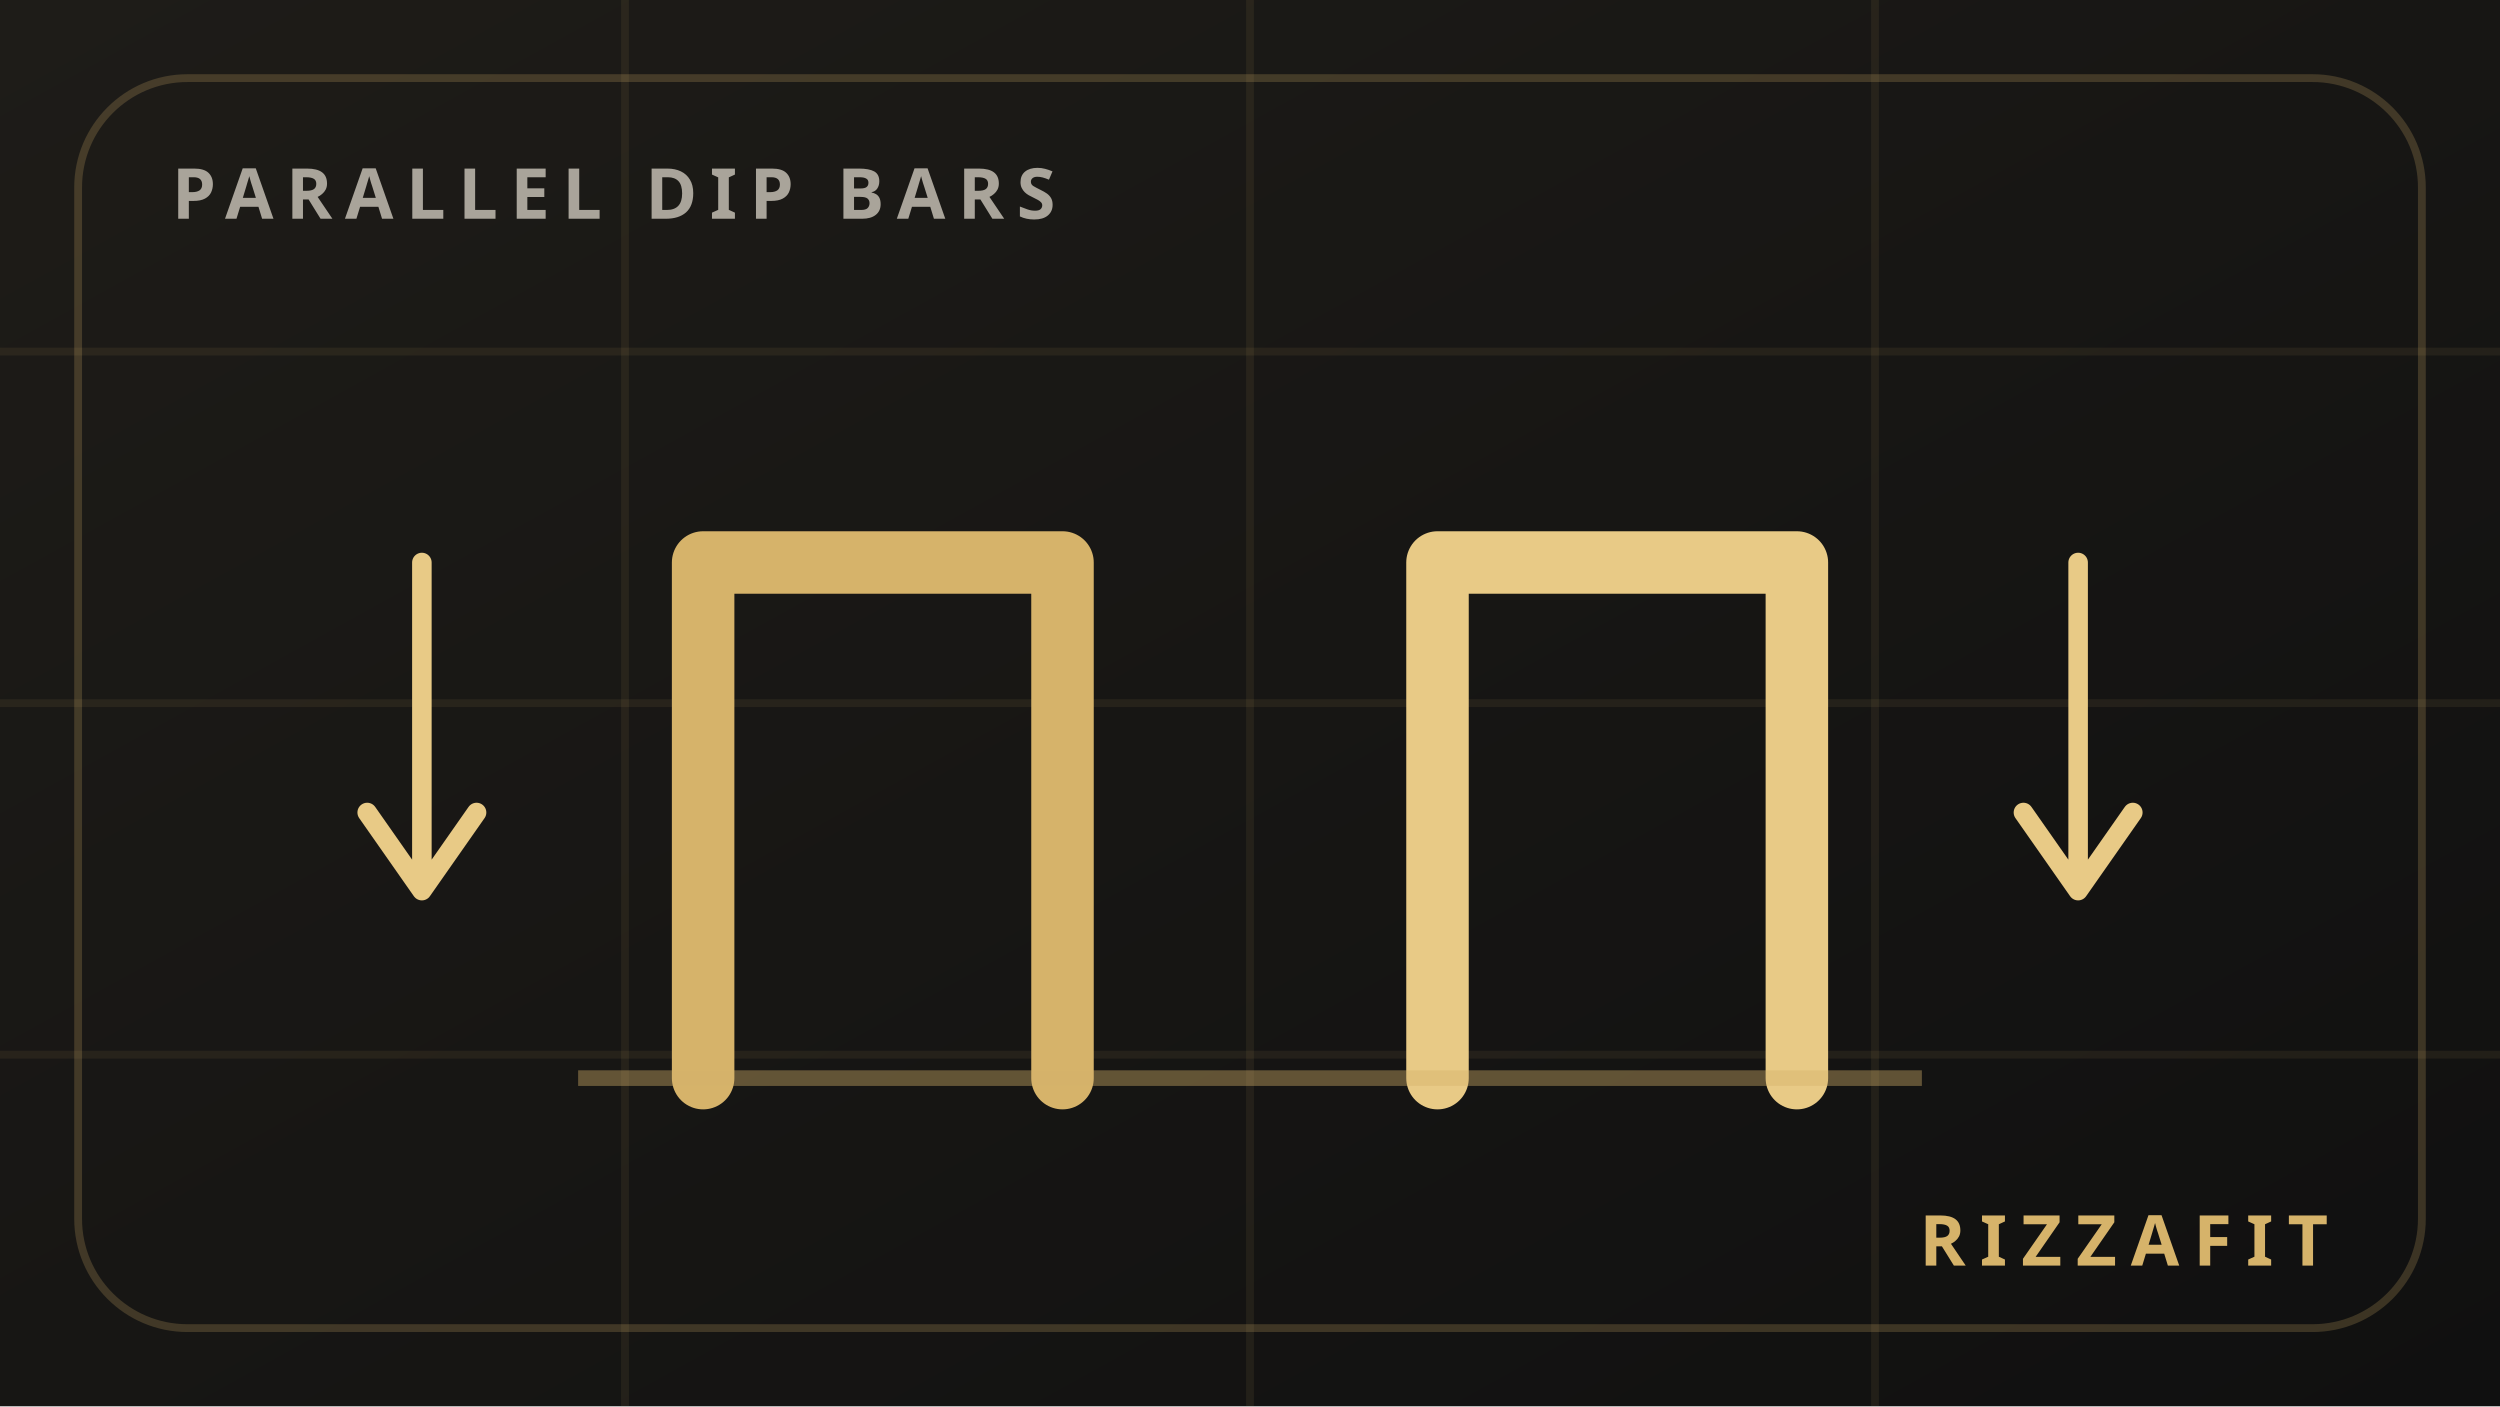
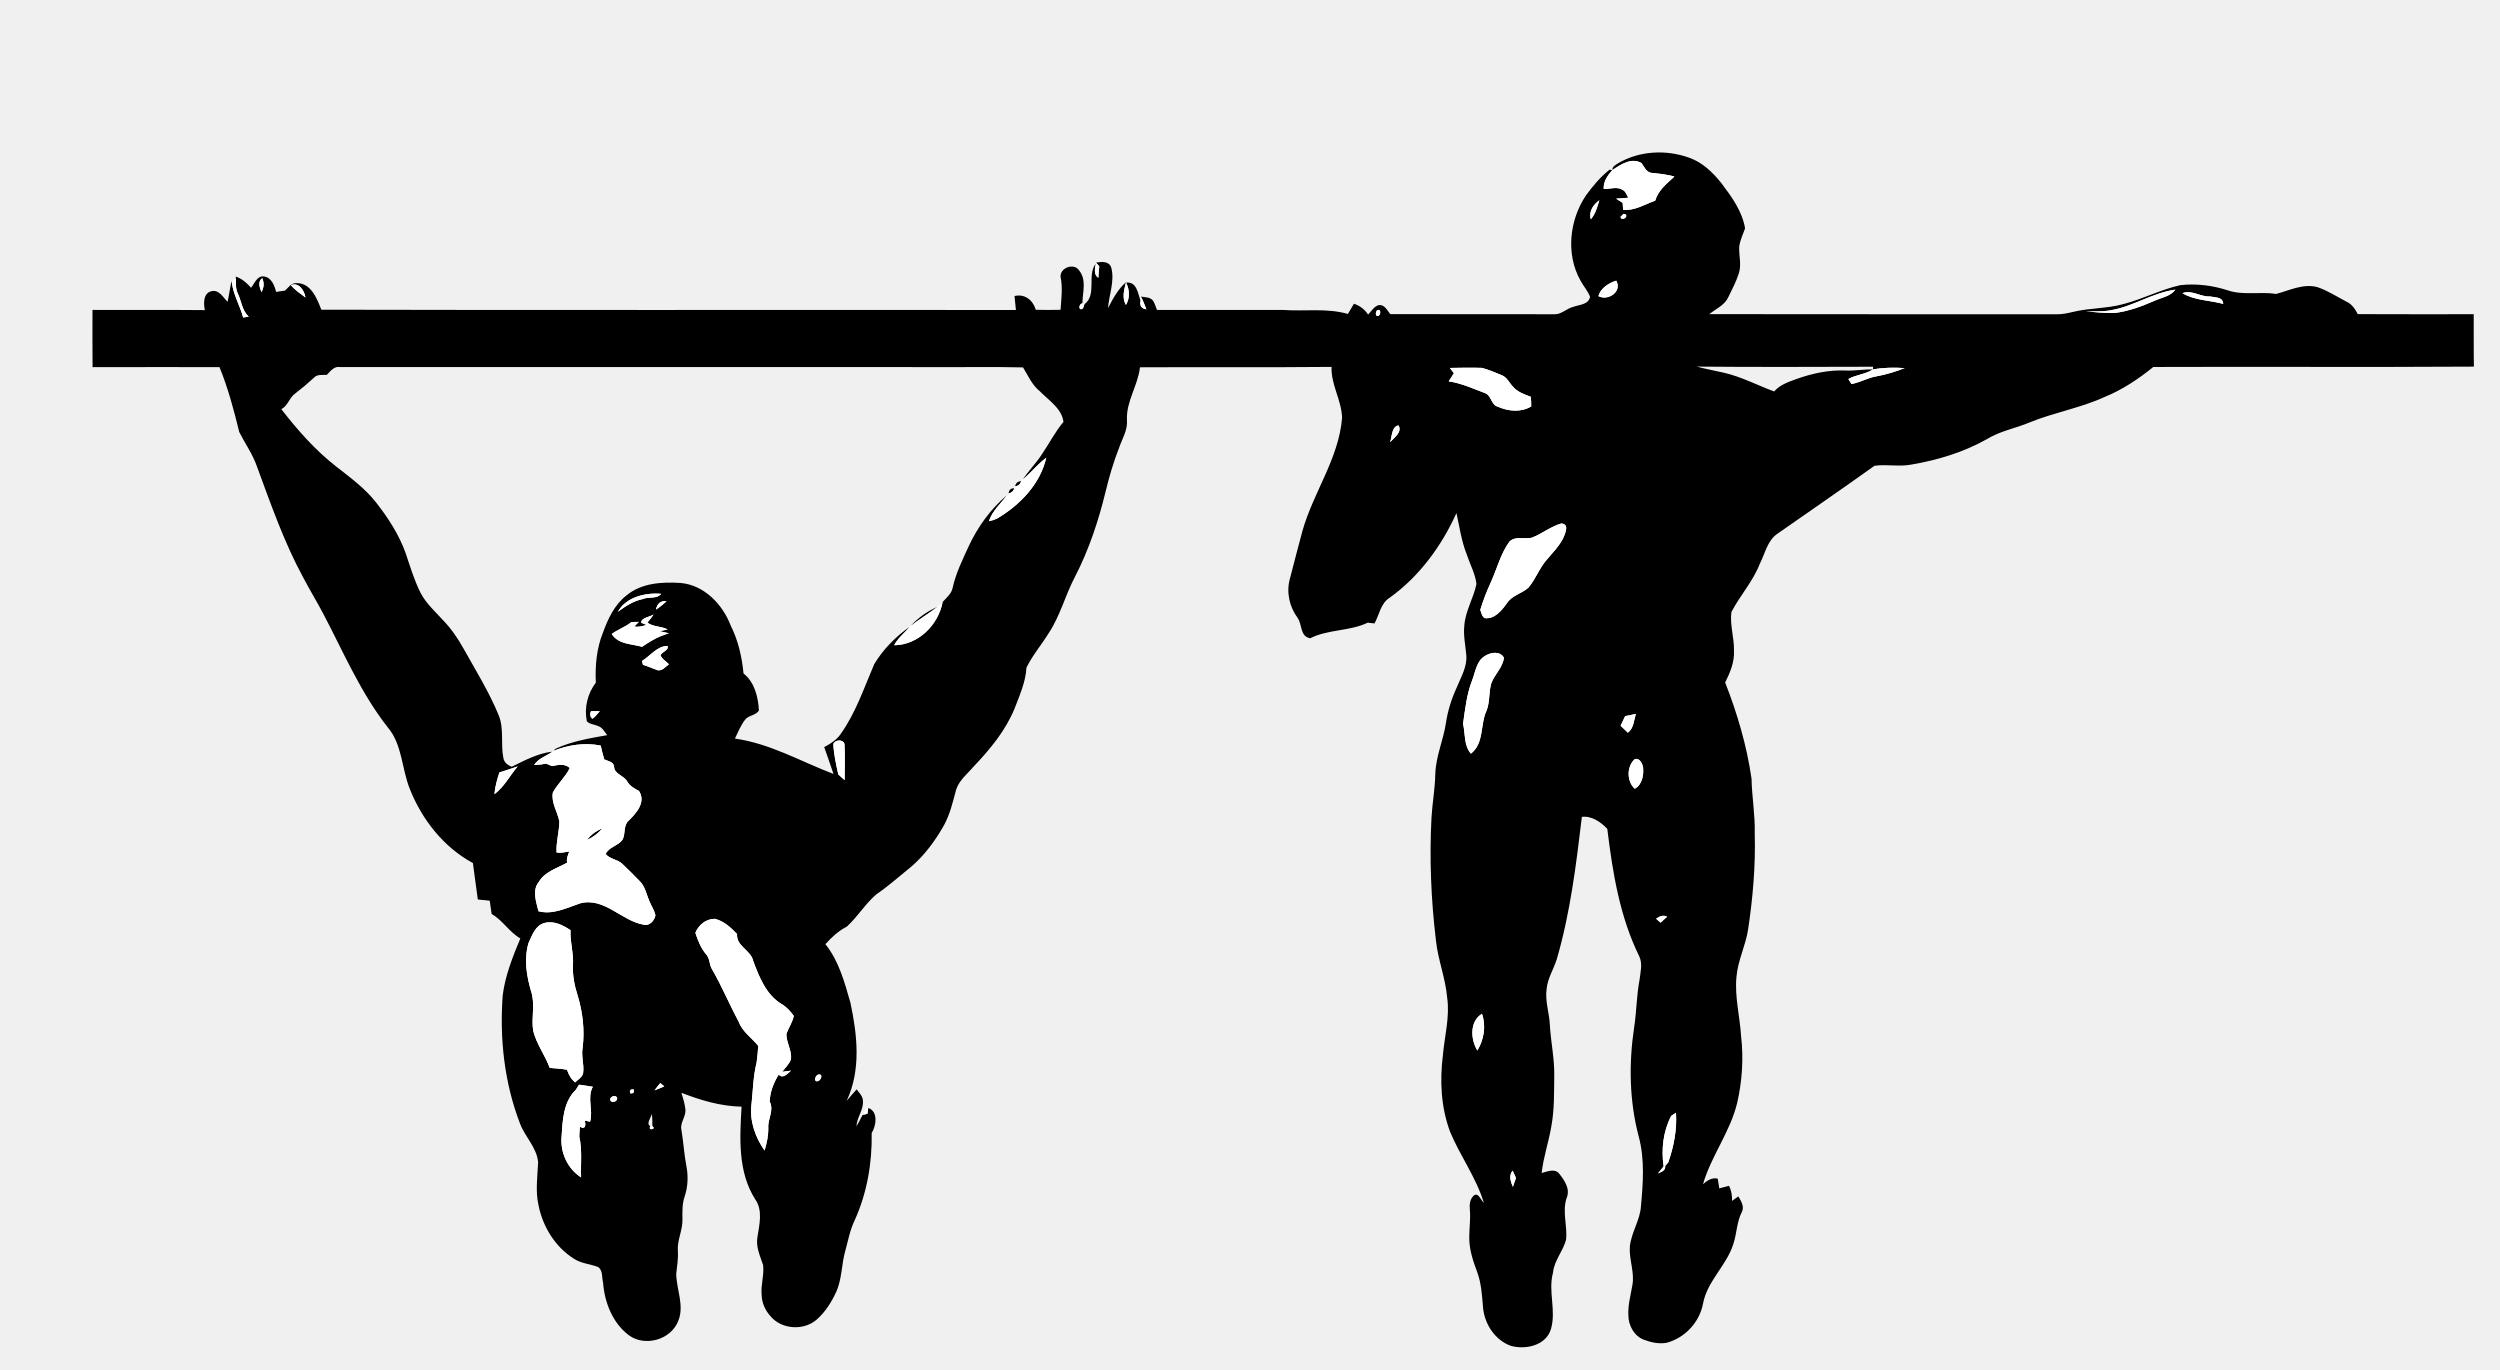
- <svg xmlns="http://www.w3.org/2000/svg" viewBox="0 0 320 180" data-rf-equip="true">
-   <defs>
-     <linearGradient id="bgGrad" x1="0" y1="0" x2="1" y2="1">
-       <stop offset="0%" stop-color="#1E1C18" />
-       <stop offset="100%" stop-color="#101010" />
-     </linearGradient>
-     <linearGradient id="goldGrad" x1="0" y1="0" x2="1" y2="1">
-       <stop offset="0%" stop-color="#E8CA86" />
-       <stop offset="60%" stop-color="#D6B36A" />
-       <stop offset="100%" stop-color="#A6823C" />
-     </linearGradient>
-   </defs>
-   <rect width="320" height="180" fill="url(#bgGrad)" />
-   <g stroke="rgba(214,179,106,0.08)" stroke-width="1">
-     <line x1="0" y1="45" x2="320" y2="45" />
-     <line x1="0" y1="90" x2="320" y2="90" />
-     <line x1="0" y1="135" x2="320" y2="135" />
-     <line x1="80" y1="0" x2="80" y2="180" />
-     <line x1="160" y1="0" x2="160" y2="180" />
-     <line x1="240" y1="0" x2="240" y2="180" />
+ <svg xmlns="http://www.w3.org/2000/svg" width="1095pt" height="600pt" viewBox="0 0 1095 600" version="1.1">
+   <g id="#000000ff">
+     <path fill="#000000" opacity="1.00" d=" M 708.58 71.60 C 717.90 66.01 729.79 65.42 739.91 69.10 C 745.64 71.10 750.13 75.46 753.87 80.10 C 758.40 86.09 763.08 92.43 764.35 100.03 C 763.39 102.62 762.19 105.18 761.78 107.95 C 761.56 111.87 762.87 115.88 761.61 119.73 C 760.46 123.31 758.71 126.66 757.06 130.03 C 755.47 133.68 751.59 135.24 748.67 137.59 C 799.45 137.70 850.23 137.59 901.01 137.65 C 903.40 137.68 905.75 137.14 908.08 136.59 C 915.27 134.87 922.79 135.16 929.94 133.21 C 938.49 131.02 946.40 126.79 955.03 124.89 C 962.01 124.12 969.17 125.01 975.84 127.20 C 982.68 129.48 989.95 127.63 996.96 128.74 C 1002.80 127.20 1008.71 124.14 1014.92 125.73 C 1019.49 127.25 1023.55 129.94 1027.80 132.15 C 1030.14 133.22 1031.56 135.38 1032.71 137.59 C 1049.63 137.69 1066.55 137.61 1083.48 137.63 C 1083.55 145.28 1083.41 152.93 1083.57 160.58 C 1036.76 160.88 989.95 160.56 943.14 160.74 C 936.65 166.00 929.63 170.69 921.88 173.85 C 911.30 178.71 899.72 180.63 888.98 185.02 C 882.82 187.61 876.09 188.76 870.35 192.29 C 860.11 198.08 848.69 201.52 837.15 203.49 C 831.81 204.51 826.36 203.25 821.03 204.01 C 807.02 214.01 792.83 223.81 778.69 233.65 C 774.13 236.59 773.15 242.37 770.81 246.90 C 767.84 254.62 762.13 260.81 758.35 268.07 C 757.61 273.73 759.63 279.35 759.48 285.04 C 759.74 289.98 757.78 294.61 755.62 298.93 C 760.93 312.50 765.10 326.62 767.17 341.06 C 767.33 349.05 768.78 356.95 768.57 364.96 C 768.97 378.97 767.78 392.98 765.71 406.83 C 764.67 414.05 761.13 420.68 760.56 428.00 C 759.75 436.71 762.09 445.28 762.60 453.94 C 763.73 463.62 763.06 473.48 760.91 482.97 C 757.89 495.67 749.55 506.20 745.91 518.67 C 747.76 517.10 749.80 515.61 752.38 516.26 C 752.59 517.67 752.81 519.08 753.04 520.50 C 754.45 520.13 755.88 519.76 757.31 519.39 C 758.36 521.44 758.71 523.71 758.63 526.00 C 759.53 525.33 760.45 524.67 761.38 524.02 C 762.61 526.06 764.18 528.52 762.89 530.94 C 760.66 535.31 760.74 540.34 759.18 544.92 C 756.21 554.38 747.72 561.11 745.91 571.06 C 744.35 579.19 738.00 585.99 730.02 588.13 C 726.68 588.74 723.22 588.01 720.09 586.83 C 715.76 585.23 713.23 580.56 713.23 576.09 C 712.98 571.66 714.23 567.38 714.95 563.06 C 716.08 557.34 713.46 551.75 713.87 546.04 C 714.47 539.76 718.46 534.36 718.76 528.02 C 719.68 518.04 720.41 507.79 717.81 497.99 C 713.66 482.41 713.36 465.99 715.74 450.09 C 716.83 443.12 716.80 436.03 718.13 429.09 C 718.53 425.76 719.49 422.16 718.04 418.96 C 709.45 401.58 706.32 382.12 704.00 363.05 C 701.27 360.10 697.06 357.21 692.86 357.79 C 690.36 378.72 687.79 399.80 681.88 420.10 C 680.52 424.45 677.91 428.41 677.43 433.03 C 676.64 438.41 678.60 443.63 678.84 448.97 C 679.25 456.35 680.88 463.63 680.76 471.05 C 680.67 478.42 680.84 485.85 679.52 493.13 C 678.39 500.08 675.99 506.76 675.25 513.78 C 677.68 513.17 680.97 511.62 682.91 514.04 C 685.20 516.91 687.79 520.67 686.27 524.50 C 684.07 530.53 686.65 536.91 685.92 543.07 C 684.59 548.06 680.73 552.09 680.22 557.40 C 677.98 565.57 681.72 574.07 679.30 582.18 C 677.12 589.39 668.08 591.32 661.64 589.44 C 654.87 586.94 650.38 580.15 649.61 573.12 C 649.13 567.66 648.88 562.08 646.92 556.91 C 645.12 552.14 643.51 547.18 643.53 542.04 C 643.53 538.00 644.16 533.97 643.80 529.93 C 643.55 527.69 643.79 525.14 645.60 523.58 C 647.60 522.20 648.62 525.72 649.93 526.86 C 646.59 515.78 639.59 506.39 635.17 495.80 C 631.14 485.05 630.56 473.29 632.01 461.98 C 632.75 453.66 635.07 445.36 633.86 436.96 C 633.14 428.46 629.84 420.45 628.95 411.97 C 626.80 394.07 626.04 375.99 627.00 357.97 C 627.38 351.63 628.54 345.37 628.66 339.01 C 628.88 331.39 632.13 324.33 633.29 316.87 C 634.08 311.37 635.77 306.05 638.10 301.01 C 639.91 296.53 642.64 292.07 642.25 287.06 C 641.88 282.67 640.88 278.30 641.38 273.88 C 641.87 267.51 645.44 261.94 646.69 255.76 C 646.15 251.24 643.84 247.16 642.45 242.88 C 640.13 237.05 639.25 230.82 637.93 224.73 C 631.38 239.16 621.71 252.45 608.74 261.75 C 604.71 264.23 604.15 269.22 602.04 273.07 C 601.30 272.99 599.82 272.82 599.07 272.73 C 591.08 276.54 581.78 275.58 573.85 279.56 C 569.30 278.74 570.46 273.53 568.32 270.58 C 564.76 265.74 563.34 259.38 564.96 253.54 C 566.80 246.56 568.55 239.55 570.46 232.58 C 575.21 215.67 586.41 200.84 587.83 182.99 C 587.62 175.29 582.92 168.50 583.22 160.70 C 555.25 160.98 527.28 160.73 499.31 160.88 C 498.42 168.84 493.24 175.74 493.60 183.93 C 494.01 188.32 491.53 192.11 490.17 196.10 C 487.76 202.26 485.87 208.61 484.32 215.04 C 481.18 228.05 476.93 240.86 470.77 252.77 C 466.55 260.78 464.36 269.77 459.30 277.36 C 456.17 282.45 452.21 287.04 449.59 292.42 C 449.23 298.74 446.59 304.56 444.36 310.39 C 440.42 320.00 433.71 328.10 426.63 335.56 C 423.87 338.82 420.20 341.62 418.80 345.80 C 417.39 351.11 416.13 356.54 413.49 361.41 C 409.76 368.06 405.15 374.35 399.39 379.38 C 394.20 383.56 389.24 388.04 383.73 391.81 C 378.91 395.98 375.59 401.61 370.88 405.88 C 367.23 407.74 364.23 410.52 361.52 413.55 C 367.45 420.90 369.92 430.27 372.48 439.17 C 375.50 453.23 377.21 468.76 370.83 482.16 C 372.30 480.49 373.71 478.77 375.22 477.13 C 376.24 478.62 377.82 479.98 377.95 481.91 C 378.42 485.99 375.32 489.30 375.12 493.31 C 376.11 491.74 376.93 490.07 377.76 488.42 L 378.65 488.19 C 378.98 488.09 379.64 487.87 379.96 487.76 C 380.04 487.14 380.20 485.91 380.28 485.29 C 384.72 486.76 383.82 493.04 381.80 496.26 C 382.02 509.32 379.79 522.49 374.37 534.43 C 372.29 538.69 371.48 543.39 370.22 547.92 C 368.52 553.89 368.83 560.35 366.16 566.05 C 364.15 570.41 361.51 574.58 357.91 577.80 C 352.29 582.94 342.39 582.41 337.50 576.52 C 335.13 573.92 333.63 570.54 333.59 567.00 C 333.20 562.68 334.78 558.41 334.24 554.11 C 332.98 550.22 331.05 546.31 331.72 542.11 C 332.54 536.62 334.27 530.22 330.78 525.29 C 323.11 513.27 324.01 498.34 324.81 484.72 C 315.69 484.54 306.90 481.93 298.47 478.64 C 299.20 481.06 299.96 483.51 300.22 486.04 C 300.48 489.13 297.74 491.77 298.46 494.89 C 299.37 500.21 299.64 505.62 300.67 510.93 C 301.50 515.27 301.29 519.79 299.90 524.00 C 298.76 527.21 298.88 530.63 298.91 533.99 C 299.08 538.76 296.54 543.15 296.90 547.94 C 297.13 551.32 296.54 554.67 296.18 558.02 C 296.32 564.94 299.92 572.10 296.95 578.87 C 293.60 586.95 282.32 589.99 275.34 584.77 C 268.29 579.40 264.80 570.46 264.15 561.82 C 263.56 559.57 264.12 556.55 262.06 555.00 C 258.64 553.63 254.77 553.47 251.59 551.45 C 243.31 546.36 237.78 537.43 235.89 528.00 C 234.44 521.75 235.43 515.33 235.70 509.03 C 235.09 502.55 229.95 497.97 227.76 492.10 C 220.90 474.27 218.77 454.88 220.19 435.91 C 221.28 427.24 224.59 419.05 227.90 411.03 C 223.03 408.23 220.21 403.07 215.34 400.34 C 215.05 398.40 214.77 396.45 214.50 394.51 C 212.76 394.34 211.01 394.16 209.28 393.97 C 208.54 388.65 207.81 383.34 207.13 378.02 C 194.33 371.09 184.84 359.01 179.52 345.62 C 175.90 336.70 176.27 326.08 169.75 318.47 C 157.88 303.31 150.36 285.46 141.45 268.55 C 138.69 263.32 135.60 258.28 132.86 253.04 C 124.42 237.55 118.64 220.83 112.55 204.34 C 110.69 198.95 107.35 194.29 104.80 189.25 C 102.44 179.63 99.90 169.99 96.13 160.80 C 77.60 160.79 59.07 160.76 40.55 160.82 C 40.45 152.47 40.51 144.11 40.51 135.76 C 56.92 135.80 73.32 135.67 89.72 135.83 C 89.12 132.96 88.98 128.48 92.52 127.57 C 95.84 126.64 97.73 130.26 99.68 132.20 C 100.37 129.22 100.69 126.16 101.42 123.19 L 101.54 123.69 C 102.19 129.13 105.11 133.84 106.50 139.06 C 107.11 138.97 108.33 138.80 108.94 138.71 C 106.05 136.06 105.80 132.08 104.23 128.70 C 103.11 126.58 103.40 124.15 103.29 121.84 L 103.27 121.14 C 105.99 122.05 108.12 123.92 109.96 126.05 C 111.52 124.13 112.66 120.54 115.77 121.11 C 118.93 121.64 120.25 125.10 120.93 127.85 C 122.23 127.67 123.53 127.48 124.84 127.28 C 126.33 125.93 127.66 123.78 129.98 124.02 C 136.24 123.95 138.83 130.78 140.74 135.65 C 242.15 135.91 343.56 135.66 444.97 135.78 C 444.76 133.74 444.54 131.70 444.36 129.66 C 448.88 128.58 452.45 131.49 453.67 135.68 C 457.29 135.79 460.91 135.78 464.53 135.69 C 464.85 130.83 465.53 125.96 464.51 121.15 C 464.38 117.20 470.43 115.04 472.64 118.43 C 476.04 122.56 474.16 128.05 474.09 132.86 C 472.30 133.10 472.35 136.57 474.35 135.07 C 474.50 134.63 474.80 133.75 474.95 133.31 C 480.60 129.05 475.96 120.61 479.96 115.45 C 479.59 117.63 478.92 120.21 481.08 121.71 C 481.17 120.01 481.30 118.32 481.49 116.63 C 481.12 116.24 480.39 115.45 480.02 115.06 C 482.40 114.56 485.83 114.32 486.73 117.22 C 488.32 123.14 485.75 129.07 485.30 134.98 C 487.43 130.88 489.64 126.70 493.18 123.62 C 492.39 126.90 491.32 130.43 493.16 133.57 C 495.01 130.51 494.75 126.91 493.23 123.78 C 497.93 123.24 498.41 128.57 499.57 131.83 C 499.08 133.86 500.01 135.19 502.12 135.49 C 501.46 133.73 500.74 132.01 499.97 130.31 L 499.78 129.90 C 501.61 130.27 503.97 130.08 505.14 131.86 C 505.83 133.08 506.23 134.44 506.75 135.74 C 525.16 135.78 543.56 135.74 561.97 135.76 C 571.42 136.45 581.12 134.83 590.37 137.51 C 591.24 136.01 592.12 134.51 593.03 133.03 C 595.59 133.88 597.74 135.52 599.23 137.79 C 600.68 136.33 601.80 134.17 603.93 133.63 C 606.47 133.32 607.60 135.97 608.94 137.59 C 632.98 137.62 657.02 137.66 681.07 137.64 C 684.04 137.62 686.21 135.11 689.03 134.43 C 691.68 133.39 695.79 133.53 696.44 129.99 C 695.45 127.36 693.48 125.26 692.20 122.79 C 685.76 111.29 687.41 96.37 694.64 85.61 C 697.64 81.48 700.98 77.49 705.00 74.31 L 706.17 74.51 C 704.15 76.88 702.17 79.52 702.43 82.80 C 705.15 82.86 708.21 81.58 710.72 83.17 C 712.08 83.82 712.44 85.43 713.21 86.60 C 711.86 86.71 709.18 86.92 707.84 87.02 C 708.56 87.48 710.01 88.40 710.73 88.85 C 710.78 89.88 710.85 90.91 710.92 91.94 C 716.02 92.37 720.36 89.51 724.99 87.89 C 726.30 83.34 730.05 80.42 733.38 77.35 C 730.02 76.32 726.52 76.11 723.07 75.67 C 720.97 75.24 720.11 72.93 718.96 71.40 C 714.49 68.88 709.93 72.03 706.24 74.46 C 706.11 72.93 707.57 72.31 708.58 71.60 M 696.78 96.06 C 698.84 93.67 699.61 90.65 700.53 87.71 C 697.86 89.57 695.75 92.69 696.78 96.06 M 709.81 94.94 C 709.89 96.96 713.35 95.29 712.01 93.88 L 711.15 93.65 C 710.82 93.97 710.15 94.62 709.81 94.94 M 114.50 127.97 C 115.62 126.06 115.80 123.86 114.85 121.83 C 112.71 123.43 113.80 125.91 114.50 127.97 M 700.10 129.70 C 704.28 131.97 710.66 127.74 707.91 122.93 C 704.58 124.01 701.09 126.16 700.10 129.70 M 127.41 124.89 C 129.21 127.06 131.58 128.64 133.81 130.32 C 133.33 127.35 130.97 123.46 127.41 124.89 M 924.00 135.97 C 920.59 136.59 917.13 136.28 913.71 136.41 C 917.79 136.70 921.89 137.20 926.00 137.11 C 932.25 136.41 938.18 134.14 943.91 131.64 C 946.96 130.26 950.72 129.79 952.80 126.86 C 942.72 128.23 934.05 134.46 924.00 135.97 M 955.90 128.41 C 961.34 131.67 967.84 131.48 973.76 133.11 C 973.70 129.99 970.19 130.32 967.99 129.86 C 963.80 130.09 960.09 126.84 955.90 128.41 M 92.27 129.26 C 92.78 129.90 92.78 129.90 92.27 129.26 M 100.27 132.26 C 100.78 132.89 100.78 132.89 100.27 132.26 M 602.98 138.32 C 604.25 138.98 605.00 136.68 604.25 135.87 C 602.90 135.09 602.13 137.49 602.98 138.32 M 743.17 160.57 C 747.12 161.61 751.14 162.38 755.14 163.27 C 762.78 165.05 769.76 168.74 777.07 171.46 C 779.60 168.52 783.36 167.28 786.89 165.99 C 793.65 163.60 800.78 162.00 807.99 162.28 C 812.11 162.51 816.20 161.71 820.32 161.82 C 817.15 163.96 812.95 164.07 809.59 166.01 C 809.93 166.56 810.61 167.66 810.95 168.21 C 814.79 167.51 818.18 165.41 822.04 164.80 C 826.22 164.03 830.29 162.79 834.24 161.23 C 829.58 160.90 824.91 160.98 820.33 161.82 C 820.35 161.52 820.40 160.93 820.43 160.63 C 794.67 160.70 768.92 160.81 743.17 160.57 M 143.17 164.18 C 141.22 164.33 138.89 163.82 137.45 165.49 C 134.86 167.87 132.18 170.15 129.39 172.28 C 126.74 174.09 126.14 177.70 123.23 179.22 C 130.40 188.47 138.22 197.35 147.50 204.54 C 153.63 209.31 159.96 213.99 164.79 220.16 C 170.05 226.89 174.78 234.19 177.67 242.27 C 179.65 248.15 181.43 254.15 184.23 259.71 C 186.67 264.39 190.68 267.93 194.18 271.78 C 197.67 275.41 200.53 279.60 202.98 283.99 C 208.36 293.64 214.24 303.06 218.44 313.32 C 220.87 319.28 219.22 325.80 220.47 331.96 C 220.75 333.88 222.41 335.24 224.17 335.83 C 229.82 333.04 235.59 329.92 241.96 329.22 C 239.30 331.19 235.80 332.11 233.95 335.08 C 235.72 335.03 237.47 334.83 239.21 334.48 C 239.86 334.75 241.16 335.29 241.82 335.56 C 244.44 335.00 247.38 334.34 249.57 336.39 C 247.64 340.34 244.22 343.29 242.15 347.13 C 241.32 351.59 244.22 355.59 245.01 359.85 C 244.91 364.37 243.53 368.86 243.76 373.36 C 245.63 373.77 247.52 373.20 249.37 372.95 C 248.71 374.51 248.06 376.12 248.38 377.86 C 244.05 380.30 238.70 381.70 236.01 386.27 C 232.96 389.98 234.86 395.01 235.85 399.12 C 242.08 400.83 248.34 397.59 254.18 395.65 C 264.70 392.92 272.19 403.33 281.89 405.01 C 284.47 405.76 286.64 403.20 287.08 400.93 C 286.68 398.85 285.44 397.08 284.63 395.16 C 283.18 392.04 282.70 388.34 280.13 385.86 C 277.61 383.33 275.14 380.75 272.53 378.32 C 270.41 376.39 267.16 376.29 265.27 374.06 C 266.66 371.03 270.68 370.47 272.61 367.87 C 274.13 365.27 272.90 361.64 275.33 359.48 C 278.70 356.16 283.03 351.40 279.91 346.48 C 277.91 345.42 275.87 344.28 274.70 342.26 C 273.26 339.61 269.14 339.15 268.94 335.80 C 268.85 333.58 266.18 333.40 264.66 332.60 C 264.04 330.62 263.57 328.60 263.12 326.57 C 256.14 325.15 248.90 326.25 242.35 328.89 L 243.34 327.94 C 250.46 324.65 258.28 323.37 265.94 322.00 C 264.76 320.53 263.87 318.52 261.88 318.01 C 260.31 317.23 258.23 317.25 257.04 315.91 C 255.80 310.06 257.35 303.74 260.97 299.01 C 260.63 291.59 261.30 284.01 264.10 277.07 C 266.32 270.97 269.21 264.76 274.51 260.71 C 281.00 255.34 289.96 254.82 298.00 255.33 C 308.35 256.18 316.49 264.65 320.03 273.95 C 323.33 280.50 324.97 287.71 325.66 294.98 C 330.48 298.72 332.10 305.33 332.40 311.15 C 331.20 313.41 327.81 313.21 326.30 315.30 C 324.41 317.78 323.23 320.70 321.90 323.50 C 337.28 325.64 350.77 333.56 365.07 338.99 C 363.79 335.04 362.34 331.15 361.00 327.23 C 363.78 325.76 366.53 324.04 368.30 321.37 C 374.88 312.11 378.46 301.21 382.92 290.88 C 386.80 284.43 392.28 278.86 398.44 274.56 C 396.22 277.29 393.24 279.41 391.65 282.62 C 402.21 282.50 410.96 273.75 412.88 263.67 C 414.61 261.74 416.85 259.99 417.30 257.28 C 418.71 250.96 421.60 245.15 424.27 239.30 C 428.25 230.79 433.86 222.91 441.11 216.88 C 438.33 220.58 434.61 223.77 433.14 228.29 C 434.40 228.06 435.61 227.66 436.77 227.10 C 446.76 221.16 455.58 212.10 458.27 200.47 C 454.51 203.26 451.61 207.01 448.02 210.00 C 450.48 206.19 453.73 202.99 456.20 199.19 C 459.49 194.44 462.06 189.22 465.80 184.79 C 465.05 178.84 459.33 175.38 455.48 171.39 C 452.02 168.66 450.33 164.56 448.09 160.92 C 434.73 160.60 421.35 160.89 407.98 160.79 C 321.64 160.78 235.30 160.81 148.96 160.77 C 146.35 160.29 144.75 162.55 143.17 164.18 M 635.04 161.16 C 635.48 161.73 636.36 162.88 636.80 163.46 C 636.04 164.65 635.28 165.84 634.53 167.03 C 640.18 167.87 645.40 170.28 650.70 172.29 C 653.25 173.42 653.15 177.40 656.05 178.13 C 660.67 180.21 666.21 180.71 670.69 178.01 C 670.71 176.60 670.60 175.19 670.51 173.79 C 667.64 172.77 664.62 171.66 662.59 169.28 C 661.04 167.63 660.07 165.29 657.87 164.38 C 654.99 163.17 652.09 161.95 649.08 161.14 C 644.40 160.97 639.72 161.08 635.04 161.16 M 608.86 193.68 C 610.62 191.73 614.28 189.26 612.55 186.33 C 609.46 186.82 609.73 191.34 608.86 193.68 M 670.86 235.54 C 667.66 236.21 663.78 234.67 661.16 237.20 C 657.26 242.52 655.70 249.08 653.00 255.01 C 651.19 258.95 649.61 262.98 648.36 267.13 C 648.87 268.38 649.02 269.96 650.30 270.74 C 654.73 271.28 657.80 267.32 660.09 264.12 C 662.35 260.74 666.56 259.97 669.46 257.39 C 672.69 253.54 674.33 248.61 677.72 244.88 C 680.94 241.02 684.90 237.29 685.90 232.14 C 686.29 230.40 685.62 229.45 683.86 229.28 C 679.18 230.61 675.38 233.83 670.86 235.54 M 270.62 267.98 C 273.93 265.53 277.41 263.21 281.53 262.39 C 284.14 261.25 287.61 262.51 289.61 260.10 C 282.75 259.49 274.14 261.51 270.62 267.98 M 287.32 267.02 C 288.97 265.93 290.52 264.69 291.94 263.32 C 289.30 262.97 287.78 264.52 287.32 267.02 M 280.80 272.74 C 281.40 272.99 282.60 273.49 283.19 273.74 C 281.44 274.15 279.67 274.83 277.84 274.38 C 278.33 273.88 279.32 272.89 279.81 272.39 C 278.72 272.37 277.62 272.41 276.53 272.48 C 273.92 274.63 270.65 275.67 267.95 277.68 C 270.88 282.35 276.58 281.95 281.23 283.31 C 283.81 281.54 286.47 279.85 289.37 278.65 C 290.58 278.26 291.77 277.83 292.95 277.36 C 291.63 277.03 290.30 276.73 288.97 276.47 C 289.84 276.28 291.57 275.89 292.43 275.70 C 289.65 274.21 286.25 274.66 283.56 272.71 C 284.51 271.55 285.47 270.40 286.26 269.12 C 284.56 270.31 280.97 270.44 280.80 272.74 M 281.18 289.51 C 281.29 289.94 281.52 290.78 281.63 291.21 C 283.82 291.82 285.88 292.82 288.03 293.56 C 290.13 293.96 291.47 292.02 292.99 290.95 C 291.81 289.61 289.90 288.74 289.34 286.97 C 290.05 285.40 293.05 284.85 292.38 282.90 C 287.75 282.99 284.86 287.28 281.18 289.51 M 650.44 287.30 C 646.69 289.48 646.29 294.16 644.86 297.82 C 642.43 303.94 641.74 310.52 640.83 316.98 C 641.81 321.39 641.12 326.46 644.25 330.11 C 650.17 325.54 648.22 317.26 651.15 311.17 C 652.64 307.34 652.03 303.09 653.22 299.19 C 654.69 295.34 658.26 292.28 658.71 288.07 C 657.04 285.02 652.90 285.68 650.44 287.30 M 258.87 311.46 C 258.29 312.66 258.39 313.88 259.44 314.82 C 260.79 314.00 261.65 312.63 262.70 311.49 C 261.42 311.48 260.14 311.47 258.87 311.46 M 711.82 313.66 C 711.15 315.06 710.47 316.46 709.82 317.87 C 710.87 318.89 711.93 319.90 713.01 320.92 C 715.58 318.96 715.65 315.55 716.51 312.71 C 714.93 313.02 713.38 313.34 711.82 313.66 M 365.01 325.87 C 365.18 330.39 366.20 334.82 367.18 339.22 C 368.09 340.07 369.01 340.88 369.96 341.71 C 369.95 336.47 370.16 331.21 369.89 325.98 C 369.51 323.73 365.72 323.88 365.01 325.87 M 716.02 345.48 C 719.32 343.67 720.01 339.49 719.67 336.07 C 719.35 334.39 718.13 331.88 716.05 332.49 C 712.43 335.65 712.46 342.27 716.02 345.48 M 218.75 338.30 C 217.72 341.40 216.84 344.56 216.56 347.84 C 220.90 344.63 223.31 339.68 226.76 335.67 C 224.08 336.52 221.46 337.55 218.75 338.30 M 725.38 402.41 C 725.87 402.84 726.83 403.70 727.32 404.13 C 728.29 403.27 729.27 402.41 730.21 401.50 C 728.42 400.64 726.83 401.33 725.38 402.41 M 304.57 408.57 C 305.64 411.87 306.95 415.18 309.18 417.89 C 310.92 419.63 310.61 422.31 311.77 424.37 C 316.14 431.83 319.41 439.86 323.53 447.47 C 325.12 451.92 329.25 454.53 332.10 458.10 C 332.00 460.53 331.70 462.95 331.40 465.37 C 329.87 471.42 329.81 477.69 329.14 483.86 C 328.25 490.97 330.83 498.18 334.88 503.95 C 335.88 500.73 336.56 497.38 336.51 494.00 C 336.24 490.08 339.14 486.29 337.12 482.49 C 337.28 478.22 338.86 474.23 341.09 470.64 C 342.84 472.76 345.11 470.19 346.46 468.93 C 345.50 469.06 343.58 469.32 342.62 469.45 C 343.95 467.64 345.73 466.07 346.47 463.90 C 346.87 460.12 344.43 456.71 344.44 452.95 C 345.34 450.21 347.13 447.83 347.68 444.95 C 346.18 442.92 344.49 440.99 342.27 439.74 C 335.56 435.65 332.51 427.93 329.92 420.90 C 328.85 416.06 322.43 414.52 322.83 409.10 C 320.10 406.24 317.02 403.37 313.06 402.44 C 309.17 402.48 306.02 405.07 304.57 408.57 M 238.51 404.26 C 234.45 405.30 233.07 409.65 231.49 413.04 C 229.45 419.96 230.59 427.33 232.60 434.13 C 234.52 439.77 232.63 445.69 233.53 451.45 C 234.97 457.29 238.71 462.15 240.79 467.75 C 243.31 467.94 245.83 468.12 248.33 468.54 C 249.08 470.66 250.10 472.69 251.94 474.09 C 253.16 472.80 255.11 471.86 255.43 469.94 C 255.91 466.25 254.53 462.59 255.19 458.91 C 256.16 451.22 255.25 443.40 253.00 436.01 C 251.64 431.77 250.76 427.34 250.95 422.87 C 251.35 417.68 249.62 412.64 249.90 407.44 C 246.60 405.22 242.59 403.14 238.51 404.26 M 647.07 460.12 C 649.98 455.46 650.97 449.27 649.11 444.04 C 643.65 447.30 644.09 455.27 647.07 460.12 M 357.23 473.42 C 358.50 474.27 360.30 472.10 359.59 470.87 C 358.17 469.77 356.44 472.10 357.23 473.42 M 289.22 474.38 C 288.34 475.41 287.47 476.46 286.68 477.57 C 288.12 477.04 289.54 476.45 290.95 475.84 C 290.37 475.35 289.79 474.86 289.22 474.38 M 253.61 475.10 C 253.26 475.66 252.57 476.76 252.22 477.32 C 246.70 482.58 246.42 490.83 245.96 497.95 C 245.38 504.89 248.61 511.92 254.52 515.70 C 254.29 509.73 255.08 503.68 253.73 497.81 C 253.77 496.37 253.87 494.94 254.02 493.51 C 256.46 495.05 256.71 492.64 256.09 490.83 C 256.68 490.95 257.86 491.18 258.46 491.30 C 259.93 486.21 257.02 480.87 259.66 476.00 C 257.65 475.64 255.63 475.40 253.61 475.10 M 276.01 478.84 C 277.40 479.06 277.93 478.52 277.61 477.19 C 276.19 476.98 275.66 477.53 276.01 478.84 M 267.60 482.35 C 268.58 483.14 270.46 482.28 270.32 480.96 C 269.67 478.96 266.22 480.65 267.60 482.35 M 284.93 493.28 C 283.38 495.29 287.74 494.81 285.73 493.23 C 285.81 491.43 285.69 489.64 285.56 487.87 C 285.09 489.43 282.80 492.49 284.93 493.28 M 731.99 488.76 C 728.46 495.49 727.58 503.41 728.67 510.88 C 727.81 511.88 726.98 512.91 726.18 513.97 C 727.66 513.25 729.65 512.75 729.35 510.64 C 729.69 510.27 730.35 509.52 730.69 509.15 C 733.13 502.19 734.58 494.75 734.08 487.36 C 733.56 487.71 732.52 488.41 731.99 488.76 M 662.64 519.83 C 663.09 518.53 663.53 517.23 664.00 515.95 C 663.52 514.86 663.03 513.79 662.54 512.73 C 660.75 514.85 661.63 517.57 662.64 519.83 Z" />
+     <path fill="#000000" opacity="1.00" d=" M 444.61 213.05 C 444.88 211.58 445.76 210.81 447.27 210.76 C 446.86 212.10 445.97 212.86 444.61 213.05 Z" />
+     <path fill="#000000" opacity="1.00" d=" M 441.76 216.17 C 441.92 214.52 442.77 213.76 444.30 213.89 C 443.88 215.08 443.03 215.84 441.76 216.17 Z" />
+     <path fill="#000000" opacity="1.00" d=" M 398.81 274.21 C 402.10 270.65 406.08 267.71 410.57 265.84 C 406.73 268.74 402.61 271.26 398.81 274.21 Z" />
+     <path fill="#000000" opacity="1.00" d=" M 257.12 367.89 C 258.81 365.56 261.22 363.87 263.88 362.81 C 262.02 364.96 259.73 366.74 257.12 367.89 Z" />
  </g>
-   <rect x="10" y="10" width="300" height="160" rx="14" fill="none" stroke="rgba(214,179,106,0.22)" stroke-width="1" />
-   <path d="M54 72 V112 M47 104 L54 114 L61 104" stroke="#E8CA86" stroke-width="2.5" fill="none" stroke-linecap="round" stroke-linejoin="round" />
-   <path d="M266 72 V112 M259 104 L266 114 L273 104" stroke="#E8CA86" stroke-width="2.5" fill="none" stroke-linecap="round" stroke-linejoin="round" />
-   <path d="M90 138 V72 H136 V138" fill="none" stroke="#D6B36A" stroke-width="8" stroke-linecap="round" stroke-linejoin="round" />
-   <path d="M184 138 V72 H230 V138" fill="none" stroke="#E8CA86" stroke-width="8" stroke-linecap="round" stroke-linejoin="round" />
-   <line x1="74" y1="138" x2="246" y2="138" stroke="rgba(214,179,106,0.4)" stroke-width="2" />
-   <text x="22" y="28" fill="#A9A49A" font-family="system-ui, sans-serif" font-size="9" font-weight="700" letter-spacing="1.6">PARALLEL DIP BARS</text>
-   <text x="298" y="162" text-anchor="end" fill="#D6B36A" font-family="system-ui, sans-serif" font-size="9" font-weight="800" letter-spacing="1.8">RIZZAFIT</text>
+   <g id="#ffffffff">
+     <path fill="#ffffff" opacity="1.00" d=" M 706.24 74.46 C 709.93 72.03 714.49 68.88 718.96 71.40 C 720.11 72.93 720.97 75.24 723.07 75.67 C 726.52 76.11 730.02 76.32 733.38 77.35 C 730.05 80.42 726.30 83.34 724.99 87.89 C 720.36 89.51 716.02 92.37 710.92 91.94 C 710.85 90.91 710.78 89.88 710.73 88.85 C 710.01 88.40 708.56 87.48 707.84 87.02 C 709.18 86.92 711.86 86.71 713.21 86.60 C 712.44 85.43 712.08 83.82 710.72 83.17 C 708.21 81.58 705.15 82.86 702.43 82.80 C 702.17 79.52 704.15 76.88 706.17 74.51 L 706.24 74.46 Z" />
+     <path fill="#ffffff" opacity="1.00" d=" M 696.78 96.06 C 695.75 92.69 697.86 89.57 700.53 87.71 C 699.61 90.65 698.84 93.67 696.78 96.06 Z" />
+     <path fill="#ffffff" opacity="1.00" d=" M 709.81 94.94 C 710.15 94.62 710.82 93.97 711.15 93.65 L 712.01 93.88 C 713.35 95.29 709.89 96.96 709.81 94.94 Z" />
+     <path fill="#ffffff" opacity="1.00" d=" M 479.96 115.45 C 479.98 115.35 480.01 115.16 480.02 115.06 C 480.39 115.45 481.12 116.24 481.49 116.63 C 481.30 118.32 481.17 120.01 481.08 121.71 C 478.92 120.21 479.59 117.63 479.96 115.45 Z" />
+     <path fill="#ffffff" opacity="1.00" d=" M 101.54 123.69 C 101.80 122.91 102.38 122.29 103.29 121.84 C 103.40 124.15 103.11 126.58 104.23 128.70 C 105.80 132.08 106.05 136.06 108.94 138.71 C 108.33 138.80 107.11 138.97 106.50 139.06 C 105.11 133.84 102.19 129.13 101.54 123.69 Z" />
+     <path fill="#ffffff" opacity="1.00" d=" M 114.50 127.97 C 113.80 125.91 112.71 123.43 114.85 121.83 C 115.80 123.86 115.62 126.06 114.50 127.97 Z" />
+     <path fill="#ffffff" opacity="1.00" d=" M 700.10 129.70 C 701.09 126.16 704.58 124.01 707.91 122.93 C 710.66 127.74 704.28 131.97 700.10 129.70 Z" />
+     <path fill="#ffffff" opacity="1.00" d=" M 127.41 124.89 C 130.97 123.46 133.33 127.35 133.81 130.32 C 131.58 128.64 129.21 127.06 127.41 124.89 Z" />
+     <path fill="#ffffff" opacity="1.00" d=" M 493.18 123.62 L 493.23 123.78 C 494.75 126.91 495.01 130.51 493.16 133.57 C 491.32 130.43 492.39 126.90 493.18 123.62 Z" />
+     <path fill="#ffffff" opacity="1.00" d=" M 924.00 135.97 C 934.05 134.46 942.72 128.23 952.80 126.86 C 950.72 129.79 946.96 130.26 943.91 131.64 C 938.18 134.14 932.25 136.41 926.00 137.11 C 921.89 137.20 917.79 136.70 913.71 136.41 C 917.13 136.28 920.59 136.59 924.00 135.97 Z" />
+     <path fill="#ffffff" opacity="1.00" d=" M 955.90 128.41 C 960.09 126.84 963.80 130.09 967.99 129.86 C 970.19 130.32 973.70 129.99 973.76 133.11 C 967.84 131.48 961.34 131.67 955.90 128.41 Z" />
+     <path fill="#ffffff" opacity="1.00" d=" M 92.27 129.26 C 92.78 129.90 92.78 129.90 92.27 129.26 Z" />
+     <path fill="#ffffff" opacity="1.00" d=" M 499.57 131.83 L 499.97 130.31 C 500.74 132.01 501.46 133.73 502.12 135.49 C 500.01 135.19 499.08 133.86 499.57 131.83 Z" />
+     <path fill="#ffffff" opacity="1.00" d=" M 100.27 132.26 C 100.78 132.89 100.78 132.89 100.27 132.26 Z" />
+     <path fill="#ffffff" opacity="1.00" d=" M 474.35 135.07 C 472.35 136.57 472.30 133.10 474.09 132.86 L 474.95 133.31 C 474.80 133.75 474.50 134.63 474.35 135.07 Z" />
+     <path fill="#ffffff" opacity="1.00" d=" M 602.98 138.32 C 602.13 137.49 602.90 135.09 604.25 135.87 C 605.00 136.68 604.25 138.98 602.98 138.32 Z" />
+     <path fill="#ffffff" opacity="1.00" d=" M 635.04 161.16 C 639.72 161.08 644.40 160.97 649.08 161.14 C 652.09 161.95 654.99 163.17 657.87 164.38 C 660.07 165.29 661.04 167.63 662.59 169.28 C 664.62 171.66 667.64 172.77 670.51 173.79 C 670.60 175.19 670.71 176.60 670.69 178.01 C 666.21 180.71 660.67 180.21 656.05 178.13 C 653.15 177.40 653.25 173.42 650.70 172.29 C 645.40 170.28 640.18 167.87 634.53 167.03 C 635.28 165.84 636.04 164.65 636.80 163.46 C 636.36 162.88 635.48 161.73 635.04 161.16 Z" />
+     <path fill="#ffffff" opacity="1.00" d=" M 820.33 161.82 C 824.91 160.98 829.58 160.90 834.24 161.23 C 830.29 162.79 826.22 164.03 822.04 164.80 C 818.18 165.41 814.79 167.51 810.95 168.21 C 810.61 167.66 809.93 166.56 809.59 166.01 C 812.95 164.07 817.15 163.96 820.32 161.82 L 820.33 161.82 Z" />
+     <path fill="#ffffff" opacity="1.00" d=" M 608.86 193.68 C 609.73 191.34 609.46 186.82 612.55 186.33 C 614.28 189.26 610.62 191.73 608.86 193.68 Z" />
+     <path fill="#ffffff" opacity="1.00" d=" M 448.02 210.00 C 451.61 207.01 454.51 203.26 458.27 200.47 C 455.58 212.10 446.76 221.16 436.77 227.10 C 435.61 227.66 434.40 228.06 433.14 228.29 C 434.61 223.77 438.33 220.58 441.11 216.88 C 441.27 216.71 441.60 216.35 441.76 216.17 C 443.03 215.84 443.88 215.08 444.30 213.89 C 444.38 213.68 444.53 213.26 444.61 213.05 C 445.97 212.86 446.86 212.10 447.27 210.76 C 447.46 210.57 447.83 210.19 448.02 210.00 Z" />
+     <path fill="#ffffff" opacity="1.00" d=" M 670.86 235.54 C 675.38 233.83 679.18 230.61 683.86 229.28 C 685.62 229.45 686.29 230.40 685.90 232.14 C 684.90 237.29 680.94 241.02 677.72 244.88 C 674.33 248.61 672.69 253.54 669.46 257.39 C 666.56 259.97 662.35 260.74 660.09 264.12 C 657.80 267.32 654.73 271.28 650.30 270.74 C 649.02 269.96 648.87 268.38 648.36 267.13 C 649.61 262.98 651.19 258.95 653.00 255.01 C 655.70 249.08 657.26 242.52 661.16 237.20 C 663.78 234.67 667.66 236.21 670.86 235.54 Z" />
+     <path fill="#ffffff" opacity="1.00" d=" M 270.62 267.98 C 274.14 261.51 282.75 259.49 289.61 260.10 C 287.61 262.51 284.14 261.25 281.53 262.39 C 277.41 263.21 273.93 265.53 270.62 267.98 Z" />
+     <path fill="#ffffff" opacity="1.00" d=" M 287.32 267.02 C 287.78 264.52 289.30 262.97 291.94 263.32 C 290.52 264.69 288.97 265.93 287.32 267.02 Z" />
+     <path fill="#ffffff" opacity="1.00" d=" M 410.57 265.84 C 411.37 265.15 412.12 264.41 412.88 263.67 C 410.96 273.75 402.21 282.50 391.65 282.62 C 393.24 279.41 396.22 277.29 398.44 274.56 C 398.53 274.47 398.71 274.30 398.81 274.21 C 402.61 271.26 406.73 268.74 410.57 265.84 Z" />
+     <path fill="#ffffff" opacity="1.00" d=" M 280.80 272.74 C 280.97 270.44 284.56 270.31 286.26 269.12 C 285.47 270.40 284.51 271.55 283.56 272.71 C 286.25 274.66 289.65 274.21 292.43 275.70 C 291.57 275.89 289.84 276.28 288.97 276.47 C 290.30 276.73 291.63 277.03 292.95 277.36 C 291.77 277.83 290.58 278.26 289.37 278.65 C 286.47 279.85 283.81 281.54 281.23 283.31 C 276.58 281.95 270.88 282.35 267.95 277.68 C 270.65 275.67 273.92 274.63 276.53 272.48 C 277.62 272.41 278.72 272.37 279.81 272.39 C 279.32 272.89 278.33 273.88 277.84 274.38 C 279.67 274.83 281.44 274.15 283.19 273.74 C 282.60 273.49 281.40 272.99 280.80 272.74 Z" />
+     <path fill="#ffffff" opacity="1.00" d=" M 281.18 289.51 C 284.86 287.28 287.75 282.99 292.38 282.90 C 293.05 284.85 290.05 285.40 289.34 286.97 C 289.90 288.74 291.81 289.61 292.99 290.95 C 291.47 292.02 290.13 293.96 288.03 293.56 C 285.88 292.82 283.82 291.82 281.63 291.21 C 281.52 290.78 281.29 289.94 281.18 289.51 Z" />
+     <path fill="#ffffff" opacity="1.00" d=" M 650.44 287.30 C 652.90 285.68 657.04 285.02 658.71 288.07 C 658.26 292.28 654.69 295.34 653.22 299.19 C 652.03 303.09 652.64 307.34 651.15 311.17 C 648.22 317.26 650.17 325.54 644.25 330.11 C 641.12 326.46 641.81 321.39 640.83 316.98 C 641.74 310.52 642.43 303.94 644.86 297.82 C 646.29 294.16 646.69 289.48 650.44 287.30 Z" />
+     <path fill="#ffffff" opacity="1.00" d=" M 258.87 311.46 C 260.14 311.47 261.42 311.48 262.70 311.49 C 261.65 312.63 260.79 314.00 259.44 314.82 C 258.39 313.88 258.29 312.66 258.87 311.46 Z" />
+     <path fill="#ffffff" opacity="1.00" d=" M 711.82 313.66 C 713.38 313.34 714.93 313.02 716.51 312.71 C 715.65 315.55 715.58 318.96 713.01 320.92 C 711.93 319.90 710.87 318.89 709.82 317.87 C 710.47 316.46 711.15 315.06 711.82 313.66 Z" />
+     <path fill="#ffffff" opacity="1.00" d=" M 365.01 325.87 C 365.72 323.88 369.51 323.73 369.89 325.98 C 370.16 331.21 369.95 336.47 369.96 341.71 C 369.01 340.88 368.09 340.07 367.18 339.22 C 366.20 334.82 365.18 330.39 365.01 325.87 Z" />
+     <path fill="#ffffff" opacity="1.00" d=" M 242.35 328.89 C 248.90 326.25 256.14 325.15 263.12 326.57 C 263.57 328.60 264.04 330.62 264.66 332.60 C 266.18 333.40 268.85 333.58 268.94 335.80 C 269.14 339.15 273.26 339.61 274.70 342.26 C 275.87 344.28 277.91 345.42 279.91 346.48 C 283.03 351.40 278.70 356.16 275.33 359.48 C 272.90 361.64 274.13 365.27 272.61 367.87 C 270.68 370.47 266.66 371.03 265.27 374.06 C 267.16 376.29 270.41 376.39 272.53 378.32 C 275.14 380.75 277.61 383.33 280.13 385.86 C 282.70 388.34 283.18 392.04 284.63 395.16 C 285.44 397.08 286.68 398.85 287.08 400.93 C 286.64 403.20 284.47 405.76 281.89 405.01 C 272.19 403.33 264.70 392.92 254.18 395.65 C 248.34 397.59 242.08 400.83 235.85 399.12 C 234.86 395.01 232.96 389.98 236.01 386.27 C 238.70 381.70 244.05 380.30 248.38 377.86 C 248.06 376.12 248.71 374.51 249.37 372.95 C 247.52 373.20 245.63 373.77 243.76 373.36 C 243.53 368.86 244.91 364.37 245.01 359.85 C 244.22 355.59 241.32 351.59 242.15 347.13 C 244.22 343.29 247.64 340.34 249.57 336.39 C 247.38 334.34 244.44 335.00 241.82 335.56 C 241.16 335.29 239.86 334.75 239.21 334.48 C 237.47 334.83 235.72 335.03 233.95 335.08 C 235.80 332.11 239.30 331.19 241.96 329.22 C 242.06 329.13 242.25 328.97 242.35 328.89 M 257.12 367.89 C 259.73 366.74 262.02 364.96 263.88 362.81 C 261.22 363.87 258.81 365.56 257.12 367.89 Z" />
+     <path fill="#ffffff" opacity="1.00" d=" M 716.02 345.48 C 712.46 342.27 712.43 335.65 716.05 332.49 C 718.13 331.88 719.35 334.39 719.67 336.07 C 720.01 339.49 719.32 343.67 716.02 345.48 Z" />
+     <path fill="#ffffff" opacity="1.00" d=" M 218.75 338.30 C 221.46 337.55 224.08 336.52 226.76 335.67 C 223.31 339.68 220.90 344.63 216.56 347.84 C 216.84 344.56 217.72 341.40 218.75 338.30 Z" />
+     <path fill="#ffffff" opacity="1.00" d=" M 725.38 402.41 C 726.83 401.33 728.42 400.64 730.21 401.50 C 729.27 402.41 728.29 403.27 727.32 404.13 C 726.83 403.70 725.87 402.84 725.38 402.41 Z" />
+     <path fill="#ffffff" opacity="1.00" d=" M 304.57 408.57 C 306.02 405.07 309.17 402.48 313.06 402.44 C 317.02 403.37 320.10 406.24 322.83 409.10 C 322.43 414.52 328.85 416.06 329.92 420.90 C 332.51 427.93 335.56 435.65 342.27 439.74 C 344.49 440.99 346.18 442.92 347.68 444.95 C 347.13 447.83 345.34 450.21 344.44 452.95 C 344.43 456.71 346.87 460.12 346.47 463.90 C 345.73 466.07 343.95 467.64 342.62 469.45 C 343.58 469.32 345.50 469.06 346.46 468.93 C 345.11 470.19 342.84 472.76 341.09 470.64 C 338.86 474.23 337.28 478.22 337.12 482.49 C 339.14 486.29 336.24 490.08 336.51 494.00 C 336.56 497.38 335.88 500.73 334.88 503.95 C 330.83 498.18 328.25 490.97 329.14 483.86 C 329.81 477.69 329.87 471.42 331.40 465.37 C 331.70 462.95 332.00 460.53 332.10 458.10 C 329.25 454.53 325.12 451.92 323.53 447.47 C 319.41 439.86 316.14 431.83 311.77 424.37 C 310.61 422.31 310.92 419.63 309.18 417.89 C 306.95 415.18 305.64 411.87 304.57 408.57 Z" />
+     <path fill="#ffffff" opacity="1.00" d=" M 238.51 404.26 C 242.59 403.14 246.60 405.22 249.90 407.44 C 249.62 412.64 251.35 417.68 250.95 422.87 C 250.76 427.34 251.64 431.77 253.00 436.01 C 255.25 443.40 256.16 451.22 255.19 458.91 C 254.53 462.59 255.91 466.25 255.43 469.94 C 255.11 471.86 253.16 472.80 251.94 474.09 C 250.10 472.69 249.08 470.66 248.33 468.54 C 245.83 468.12 243.31 467.94 240.79 467.75 C 238.71 462.15 234.97 457.29 233.53 451.45 C 232.63 445.69 234.52 439.77 232.60 434.13 C 230.59 427.33 229.45 419.96 231.49 413.04 C 233.07 409.65 234.45 405.30 238.51 404.26 Z" />
+     <path fill="#ffffff" opacity="1.00" d=" M 647.07 460.12 C 644.09 455.27 643.65 447.30 649.11 444.04 C 650.97 449.27 649.98 455.46 647.07 460.12 Z" />
+     <path fill="#ffffff" opacity="1.00" d=" M 357.23 473.42 C 356.44 472.10 358.17 469.77 359.59 470.87 C 360.30 472.10 358.50 474.27 357.23 473.42 Z" />
+     <path fill="#ffffff" opacity="1.00" d=" M 289.22 474.38 C 289.79 474.86 290.37 475.35 290.95 475.84 C 289.54 476.45 288.12 477.04 286.68 477.57 C 287.47 476.46 288.34 475.41 289.22 474.38 Z" />
+     <path fill="#ffffff" opacity="1.00" d=" M 253.61 475.10 C 255.63 475.40 257.65 475.64 259.66 476.00 C 257.02 480.87 259.93 486.21 258.46 491.30 C 257.86 491.18 256.68 490.95 256.09 490.83 C 256.71 492.64 256.46 495.05 254.02 493.51 C 253.87 494.94 253.77 496.37 253.73 497.81 C 255.08 503.68 254.29 509.73 254.52 515.70 C 248.61 511.92 245.38 504.89 245.96 497.95 C 246.42 490.83 246.70 482.58 252.22 477.32 C 252.57 476.76 253.26 475.66 253.61 475.10 Z" />
+     <path fill="#ffffff" opacity="1.00" d=" M 276.01 478.84 C 275.66 477.53 276.19 476.98 277.61 477.19 C 277.93 478.52 277.40 479.06 276.01 478.84 Z" />
+     <path fill="#ffffff" opacity="1.00" d=" M 267.60 482.35 C 266.22 480.65 269.67 478.96 270.32 480.96 C 270.46 482.28 268.58 483.14 267.60 482.35 Z" />
+     <path fill="#ffffff" opacity="1.00" d=" M 378.65 488.19 C 377.71 487.21 379.03 485.13 380.28 485.29 C 380.20 485.91 380.04 487.14 379.96 487.76 C 379.64 487.87 378.98 488.09 378.65 488.19 Z" />
+     <path fill="#ffffff" opacity="1.00" d=" M 731.99 488.76 C 732.52 488.41 733.56 487.71 734.08 487.36 C 734.58 494.75 733.13 502.19 730.69 509.15 C 730.35 509.52 729.69 510.27 729.35 510.64 C 729.65 512.75 727.66 513.25 726.18 513.97 C 726.98 512.91 727.81 511.88 728.67 510.88 C 727.58 503.41 728.46 495.49 731.99 488.76 Z" />
+     <path fill="#ffffff" opacity="1.00" d=" M 284.93 493.28 L 285.73 493.23 C 287.74 494.81 283.38 495.29 284.93 493.28 Z" />
+     <path fill="#ffffff" opacity="1.00" d=" M 662.64 519.83 C 661.63 517.57 660.75 514.85 662.54 512.73 C 663.03 513.79 663.52 514.86 664.00 515.95 C 663.53 517.23 663.09 518.53 662.64 519.83 Z" />
+   </g>
</svg>
